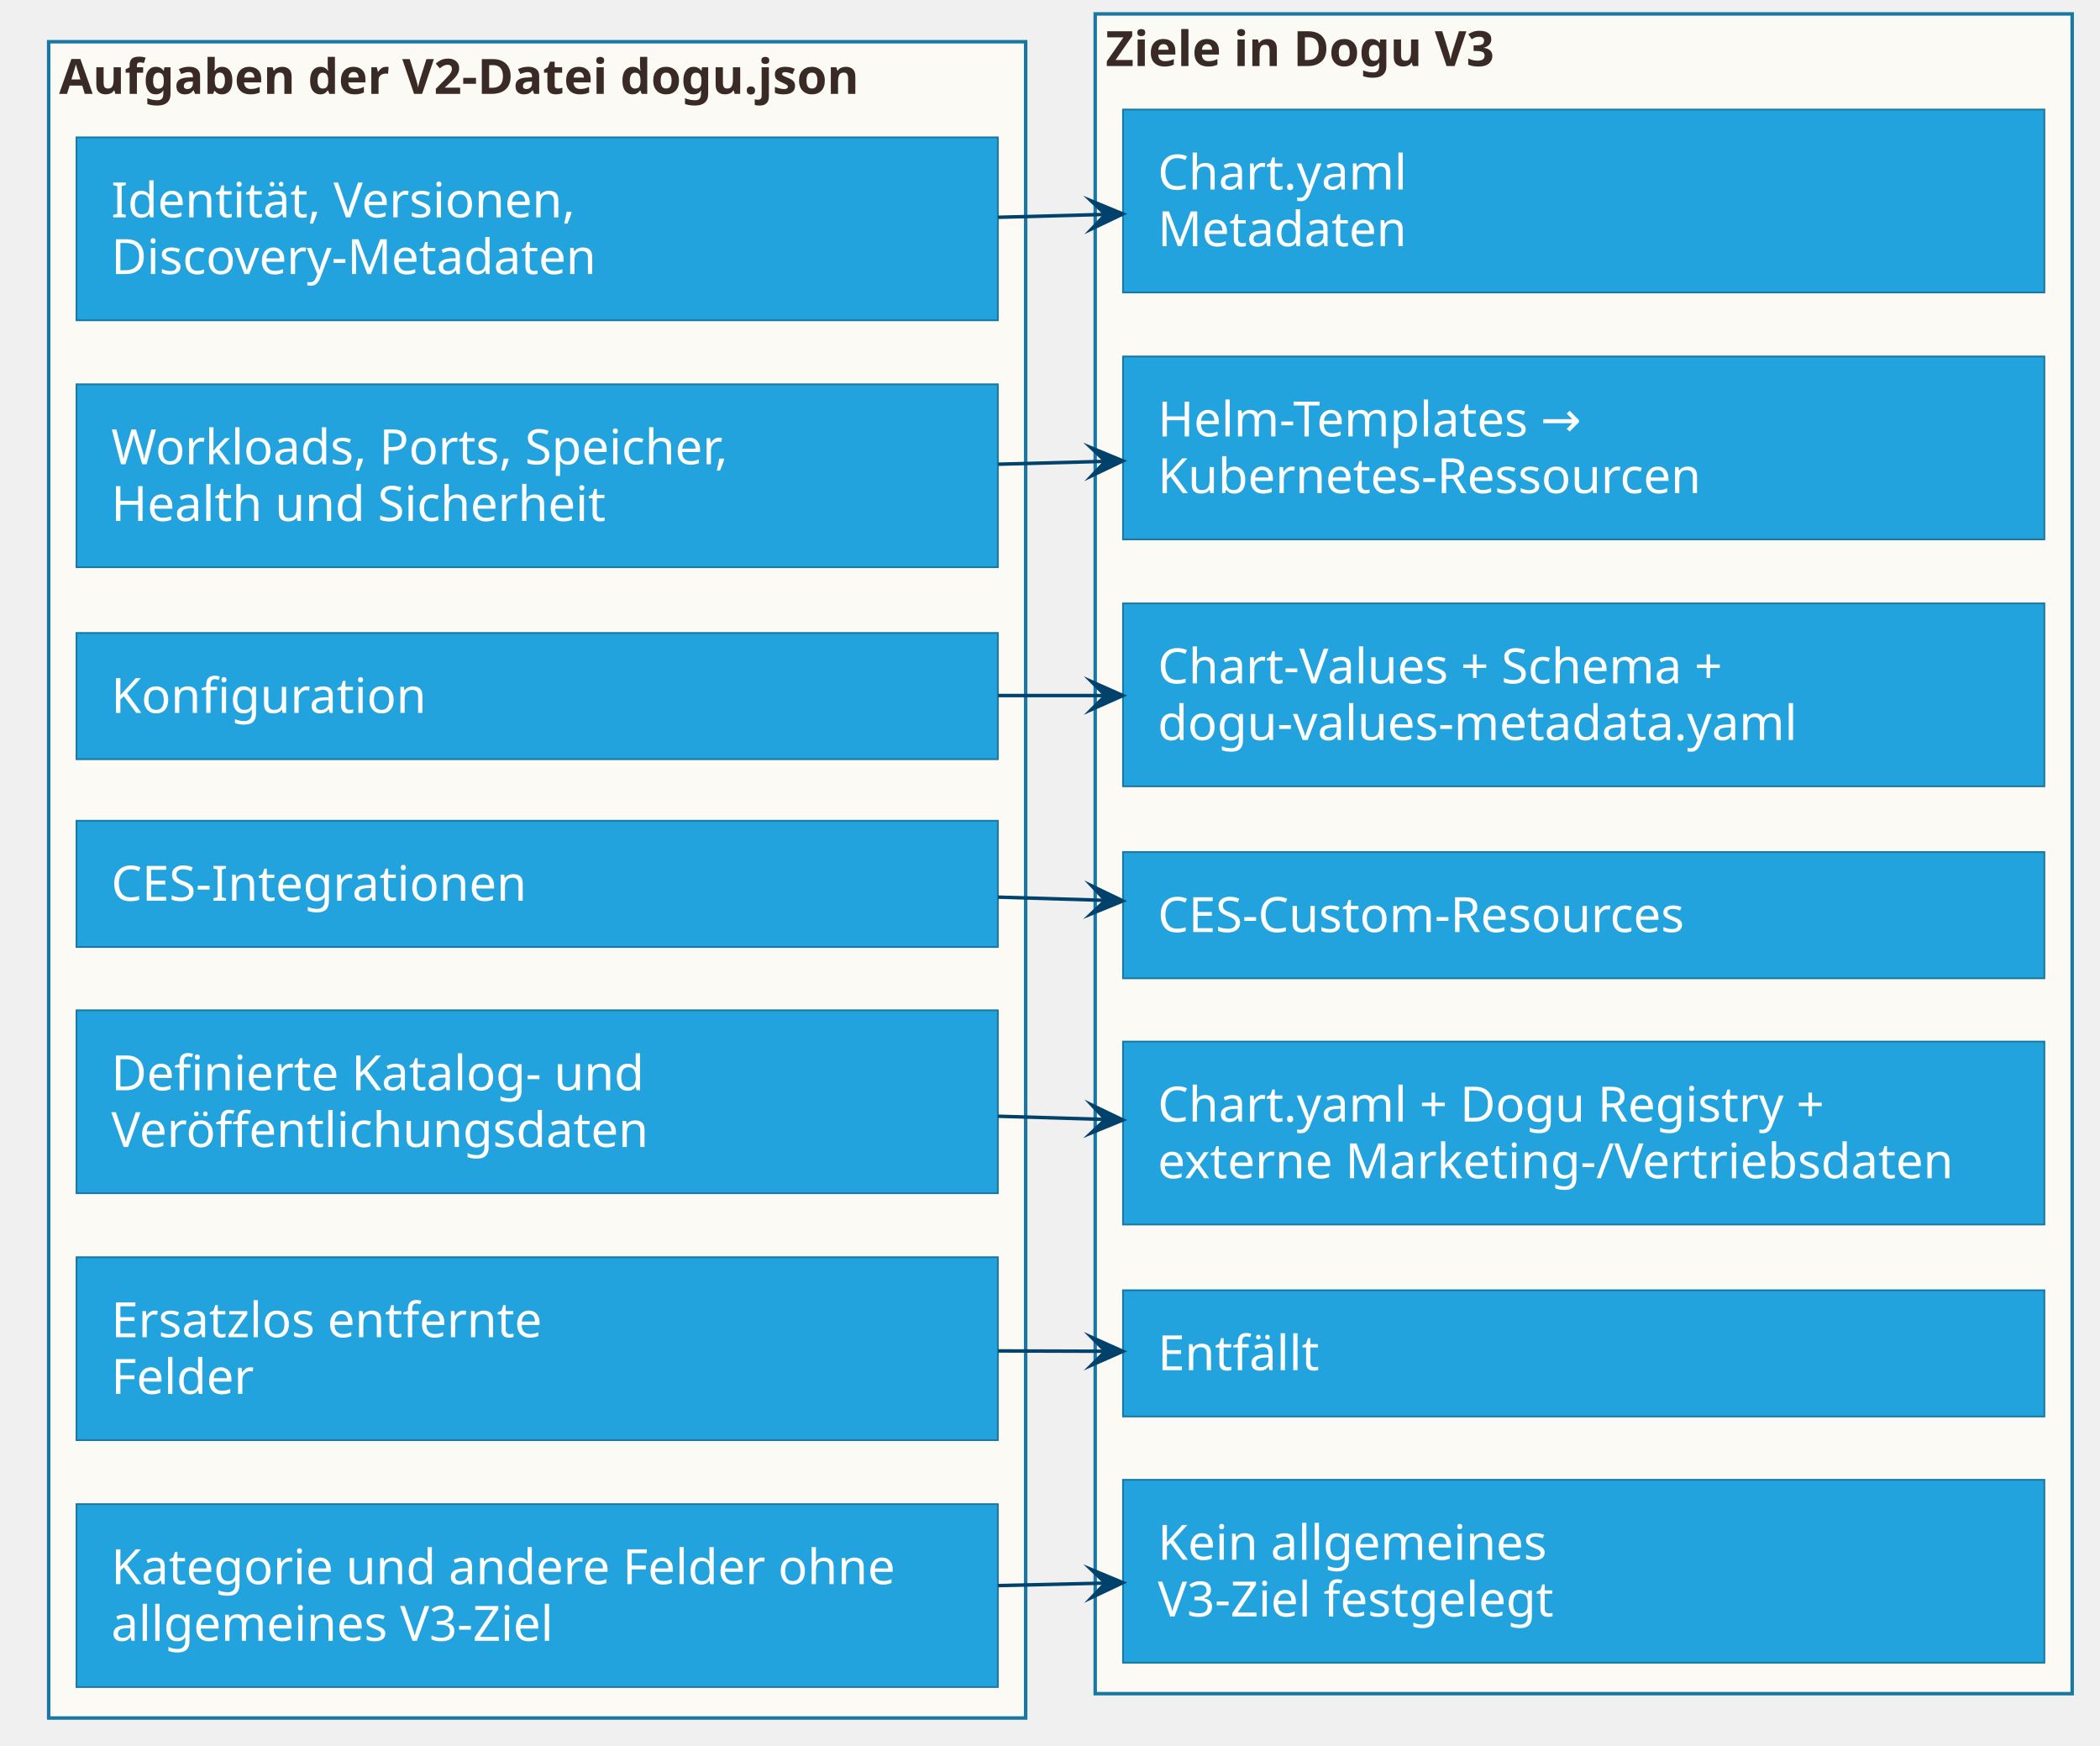
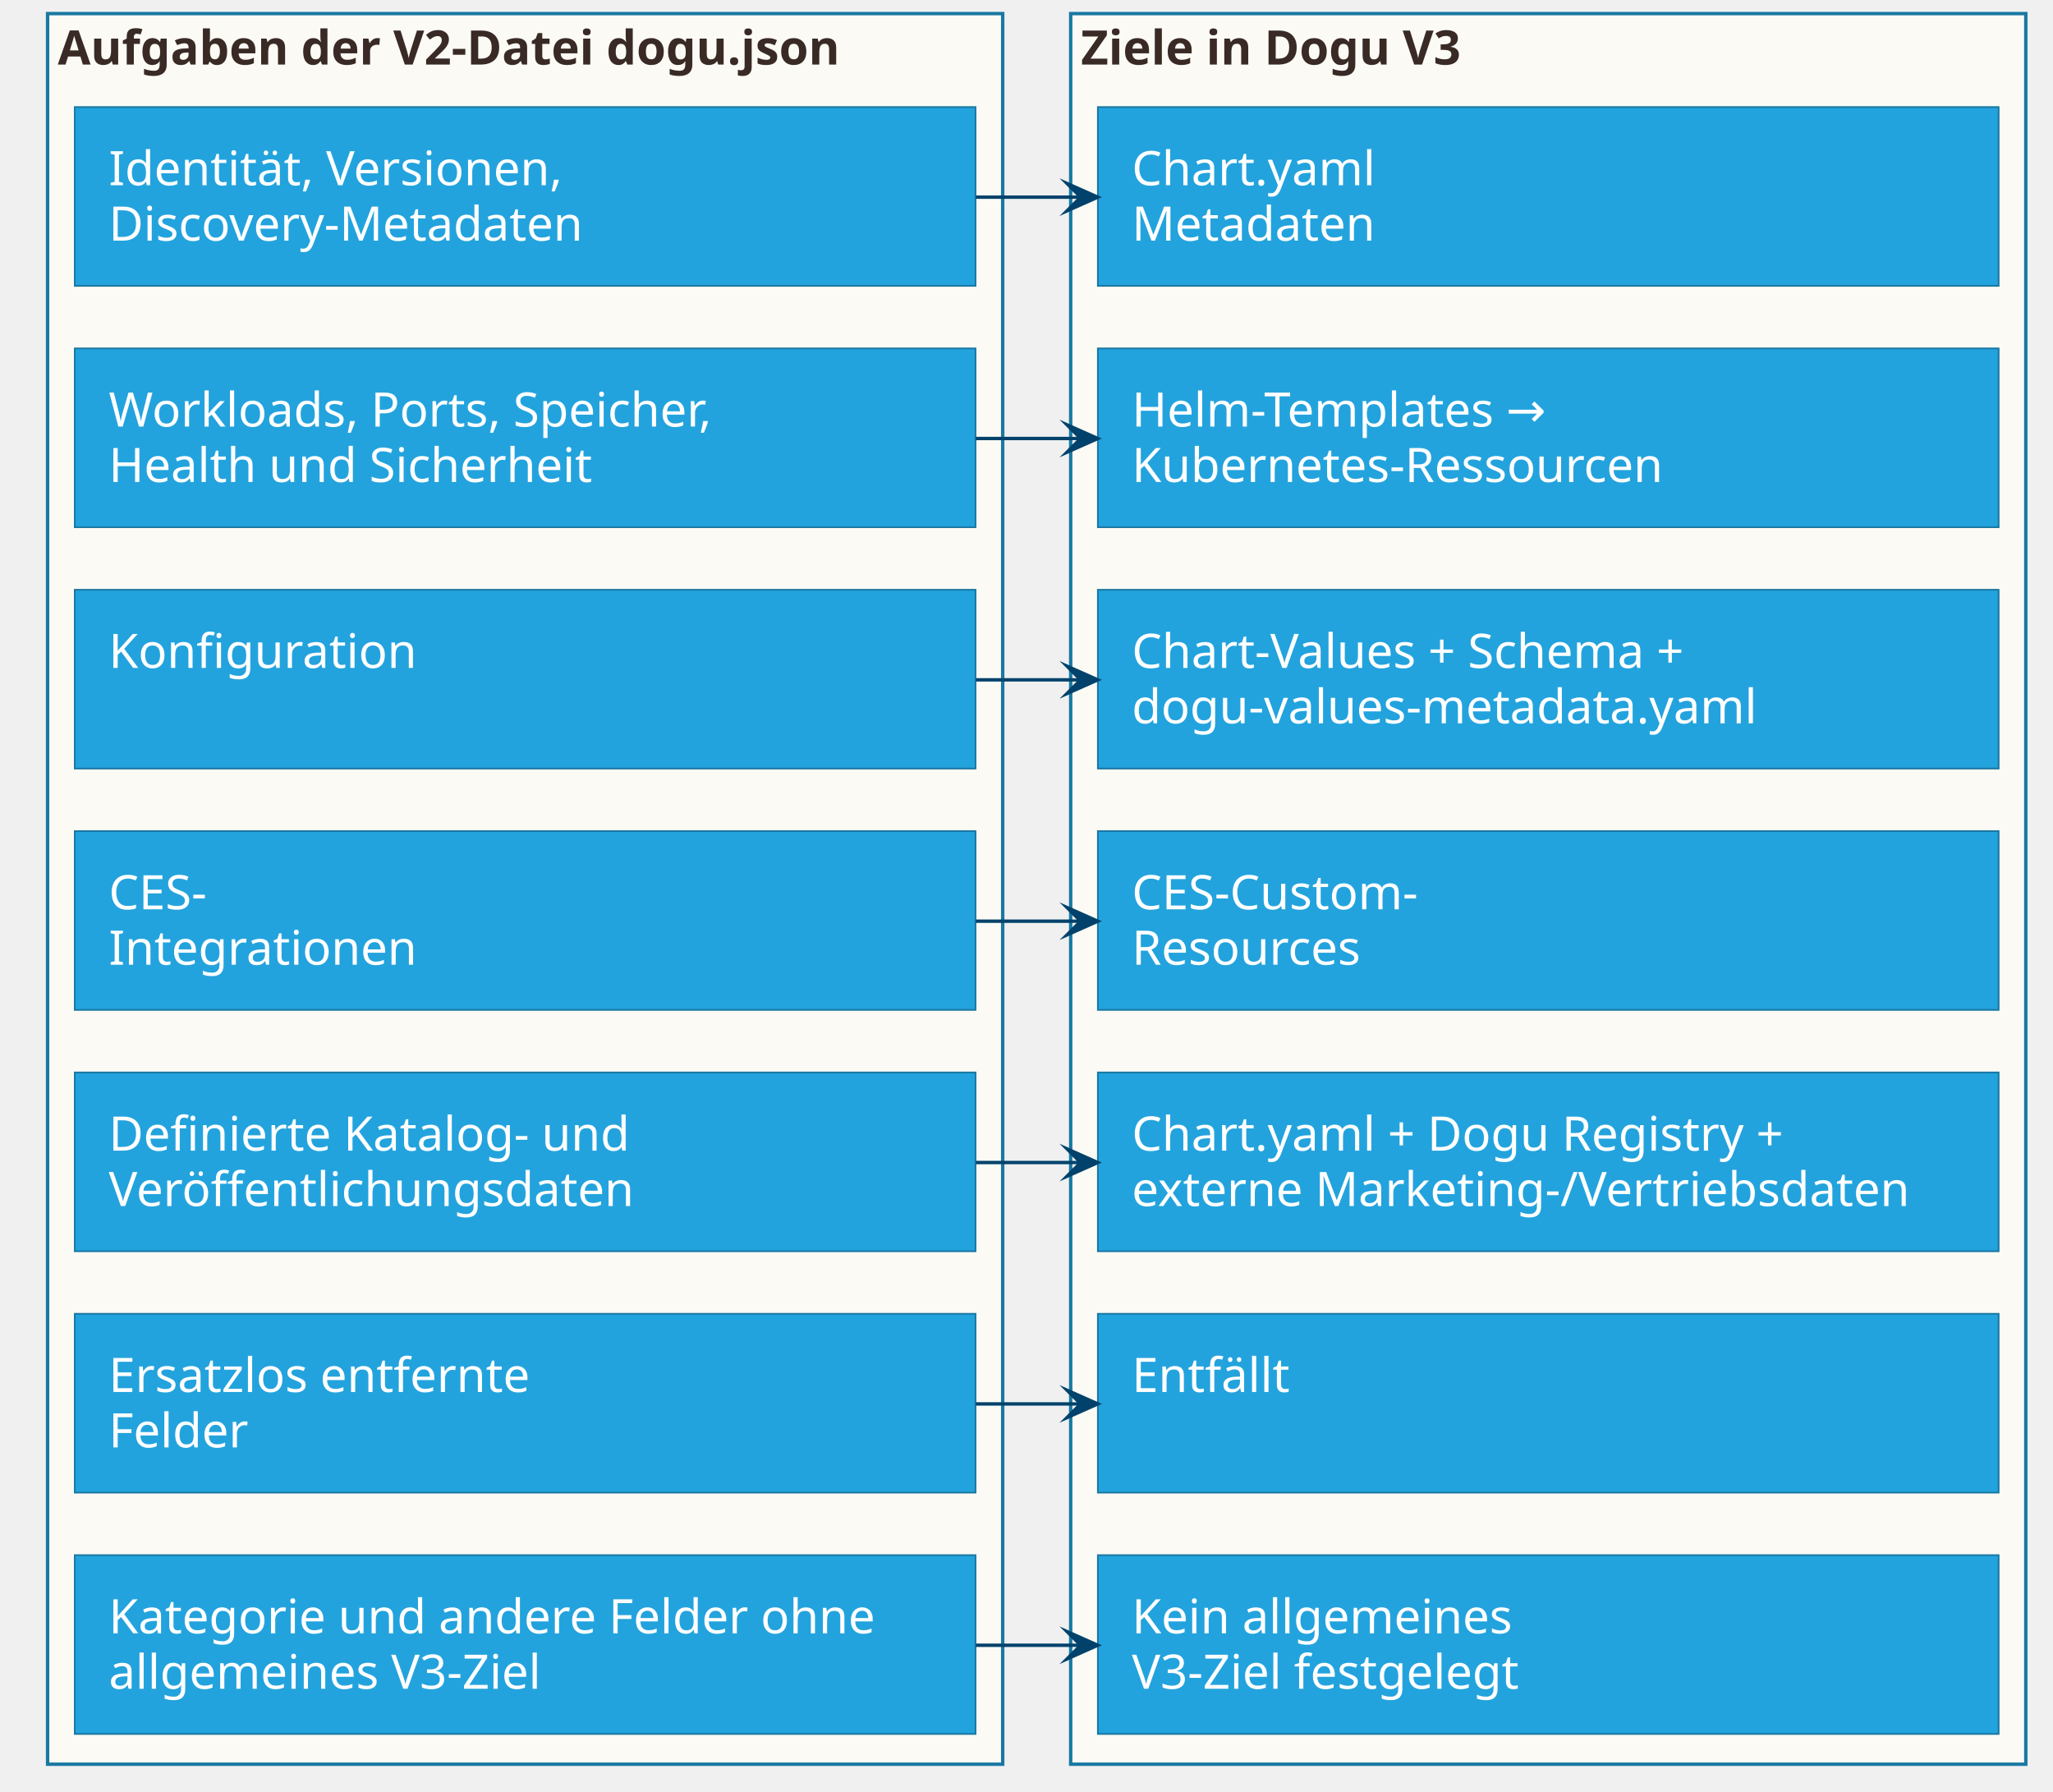
- <svg xmlns="http://www.w3.org/2000/svg" contentStyleType="text/css" data-diagram-type="DESCRIPTION" height="502px" preserveAspectRatio="none" style="width:604px;height:502px;background:#FFFFFF;" version="1.1" viewBox="0 0 604 502" width="604px" zoomAndPan="magnify">
+ <svg xmlns="http://www.w3.org/2000/svg" contentStyleType="text/css" data-diagram-type="DESCRIPTION" height="527px" preserveAspectRatio="none" style="width:604px;height:527px;background:#FFFFFF;" version="1.1" viewBox="0 0 604 527" width="604px" zoomAndPan="magnify">
  <defs />
  <g>
    <g class="cluster" data-qualified-name="v2" data-source-line="29" id="ent0001">
-       <rect fill="#FCFAF4" height="482" style="stroke:#1978A3;stroke-width:1;" width="281" x="14" y="12" />
-       <text fill="#392A25" font-family="sans-serif" font-size="14" font-weight="700" lengthAdjust="spacing" textLength="262.992" x="17" y="26.995">Aufgaben der V2-Datei dogu.json</text>
+       <rect fill="#FCFAF4" height="515" style="stroke:#1978A3;stroke-width:1;" width="281" x="14" y="4" />
+       <text fill="#392A25" font-family="sans-serif" font-size="14" font-weight="700" lengthAdjust="spacing" textLength="262.992" x="17" y="18.995">Aufgaben der V2-Datei dogu.json</text>
    </g>
    <g class="cluster" data-qualified-name="v3" data-source-line="46" id="ent0015">
-       <rect fill="#FCFAF4" height="483" style="stroke:#1978A3;stroke-width:1;" width="281" x="315" y="4" />
+       <rect fill="#FCFAF4" height="515" style="stroke:#1978A3;stroke-width:1;" width="281" x="315" y="4" />
      <text fill="#392A25" font-family="sans-serif" font-size="14" font-weight="700" lengthAdjust="spacing" textLength="129.931" x="318" y="18.995">Ziele in Dogu V3</text>
    </g>
    <g class="entity" data-qualified-name="v2.a" data-source-line="30" id="ent0002">
-       <rect fill="#23A3DD" height="52.594" style="stroke:#1978A3;stroke-width:0.5;" width="265" x="22" y="39.5" />
-       <text fill="#FFFFFF" font-family="sans-serif" font-size="14" lengthAdjust="spacing" textLength="142.844" x="32" y="62.495">Identität, Versionen,</text>
-       <text fill="#FFFFFF" font-family="sans-serif" font-size="14" lengthAdjust="spacing" textLength="149.42" x="32" y="78.792">Discovery-Metadaten</text>
+       <rect fill="#23A3DD" height="52.594" style="stroke:#1978A3;stroke-width:0.5;" width="265" x="22" y="31.5" />
+       <text fill="#FFFFFF" font-family="sans-serif" font-size="14" lengthAdjust="spacing" textLength="142.844" x="32" y="54.495">Identität, Versionen,</text>
+       <text fill="#FFFFFF" font-family="sans-serif" font-size="14" lengthAdjust="spacing" textLength="149.42" x="32" y="70.792">Discovery-Metadaten</text>
    </g>
    <g class="entity" data-qualified-name="v2.b" data-source-line="31" id="ent0003">
-       <rect fill="#23A3DD" height="52.594" style="stroke:#1978A3;stroke-width:0.5;" width="265" x="22" y="110.5" />
-       <text fill="#FFFFFF" font-family="sans-serif" font-size="14" lengthAdjust="spacing" textLength="192.5" x="32" y="133.495">Workloads, Ports, Speicher,</text>
-       <text fill="#FFFFFF" font-family="sans-serif" font-size="14" lengthAdjust="spacing" textLength="152.086" x="32" y="149.792">Health und Sicherheit</text>
+       <rect fill="#23A3DD" height="52.594" style="stroke:#1978A3;stroke-width:0.5;" width="265" x="22" y="102.5" />
+       <text fill="#FFFFFF" font-family="sans-serif" font-size="14" lengthAdjust="spacing" textLength="192.5" x="32" y="125.495">Workloads, Ports, Speicher,</text>
+       <text fill="#FFFFFF" font-family="sans-serif" font-size="14" lengthAdjust="spacing" textLength="152.086" x="32" y="141.792">Health und Sicherheit</text>
    </g>
    <g class="entity" data-qualified-name="v2.c" data-source-line="32" id="ent0004">
-       <rect fill="#23A3DD" height="36.297" style="stroke:#1978A3;stroke-width:0.5;" width="265" x="22" y="182" />
-       <text fill="#FFFFFF" font-family="sans-serif" font-size="14" lengthAdjust="spacing" textLength="94.35" x="32" y="204.995">Konfiguration</text>
+       <rect fill="#23A3DD" height="52.594" style="stroke:#1978A3;stroke-width:0.5;" width="265" x="22" y="173.5" />
+       <text fill="#FFFFFF" font-family="sans-serif" font-size="14" lengthAdjust="spacing" textLength="94.35" x="32" y="196.495">Konfiguration</text>
+       <text fill="#FFFFFF" font-family="sans-serif" font-size="14" lengthAdjust="spacing" textLength="4.45" x="32" y="212.792"> </text>
    </g>
    <g class="entity" data-qualified-name="v2.d" data-source-line="33" id="ent0005">
-       <rect fill="#23A3DD" height="36.297" style="stroke:#1978A3;stroke-width:0.5;" width="265" x="22" y="236" />
-       <text fill="#FFFFFF" font-family="sans-serif" font-size="14" lengthAdjust="spacing" textLength="127.189" x="32" y="258.995">CES-Integrationen</text>
+       <rect fill="#23A3DD" height="52.594" style="stroke:#1978A3;stroke-width:0.5;" width="265" x="22" y="244.5" />
+       <text fill="#FFFFFF" font-family="sans-serif" font-size="14" lengthAdjust="spacing" textLength="32.56" x="32" y="267.495">CES-</text>
+       <text fill="#FFFFFF" font-family="sans-serif" font-size="14" lengthAdjust="spacing" textLength="94.63" x="32" y="283.792">Integrationen</text>
    </g>
    <g class="entity" data-qualified-name="v2.e" data-source-line="34" id="ent0006">
-       <rect fill="#23A3DD" height="52.594" style="stroke:#1978A3;stroke-width:0.5;" width="265" x="22" y="290.5" />
-       <text fill="#FFFFFF" font-family="sans-serif" font-size="14" lengthAdjust="spacing" textLength="163.201" x="32" y="313.495">Definierte Katalog- und</text>
-       <text fill="#FFFFFF" font-family="sans-serif" font-size="14" lengthAdjust="spacing" textLength="164.062" x="32" y="329.792">Veröffentlichungsdaten</text>
+       <rect fill="#23A3DD" height="52.594" style="stroke:#1978A3;stroke-width:0.5;" width="265" x="22" y="315.5" />
+       <text fill="#FFFFFF" font-family="sans-serif" font-size="14" lengthAdjust="spacing" textLength="163.201" x="32" y="338.495">Definierte Katalog- und</text>
+       <text fill="#FFFFFF" font-family="sans-serif" font-size="14" lengthAdjust="spacing" textLength="164.062" x="32" y="354.792">Veröffentlichungsdaten</text>
    </g>
    <g class="entity" data-qualified-name="v2.f" data-source-line="35" id="ent0007">
-       <rect fill="#23A3DD" height="52.594" style="stroke:#1978A3;stroke-width:0.5;" width="265" x="22" y="361.5" />
-       <text fill="#FFFFFF" font-family="sans-serif" font-size="14" lengthAdjust="spacing" textLength="132.761" x="32" y="384.495">Ersatzlos entfernte</text>
-       <text fill="#FFFFFF" font-family="sans-serif" font-size="14" lengthAdjust="spacing" textLength="43.812" x="32" y="400.792">Felder</text>
+       <rect fill="#23A3DD" height="52.594" style="stroke:#1978A3;stroke-width:0.5;" width="265" x="22" y="386.5" />
+       <text fill="#FFFFFF" font-family="sans-serif" font-size="14" lengthAdjust="spacing" textLength="132.761" x="32" y="409.495">Ersatzlos entfernte</text>
+       <text fill="#FFFFFF" font-family="sans-serif" font-size="14" lengthAdjust="spacing" textLength="43.812" x="32" y="425.792">Felder</text>
    </g>
    <g class="entity" data-qualified-name="v2.g" data-source-line="36" id="ent0008">
-       <rect fill="#23A3DD" height="52.594" style="stroke:#1978A3;stroke-width:0.5;" width="265" x="22" y="432.5" />
-       <text fill="#FFFFFF" font-family="sans-serif" font-size="14" lengthAdjust="spacing" textLength="240.065" x="32" y="455.495">Kategorie und andere Felder ohne</text>
-       <text fill="#FFFFFF" font-family="sans-serif" font-size="14" lengthAdjust="spacing" textLength="138.749" x="32" y="471.792">allgemeines V3-Ziel</text>
+       <rect fill="#23A3DD" height="52.594" style="stroke:#1978A3;stroke-width:0.5;" width="265" x="22" y="457.5" />
+       <text fill="#FFFFFF" font-family="sans-serif" font-size="14" lengthAdjust="spacing" textLength="240.065" x="32" y="480.495">Kategorie und andere Felder ohne</text>
+       <text fill="#FFFFFF" font-family="sans-serif" font-size="14" lengthAdjust="spacing" textLength="138.749" x="32" y="496.792">allgemeines V3-Ziel</text>
    </g>
    <g class="entity" data-qualified-name="v3.chart" data-source-line="47" id="ent0016">
      <rect fill="#23A3DD" height="52.594" style="stroke:#1978A3;stroke-width:0.5;" width="265" x="323" y="31.5" />
      <text fill="#FFFFFF" font-family="sans-serif" font-size="14" lengthAdjust="spacing" textLength="77.314" x="333" y="54.495">Chart.yaml</text>
      <text fill="#FFFFFF" font-family="sans-serif" font-size="14" lengthAdjust="spacing" textLength="75.202" x="333" y="70.792">Metadaten</text>
    </g>
    <g class="entity" data-qualified-name="v3.helm" data-source-line="48" id="ent0017">
      <rect fill="#23A3DD" height="52.594" style="stroke:#1978A3;stroke-width:0.5;" width="265" x="323" y="102.5" />
      <text fill="#FFFFFF" font-family="sans-serif" font-size="14" lengthAdjust="spacing" textLength="131.455" x="333" y="125.495">Helm-Templates →</text>
      <text fill="#FFFFFF" font-family="sans-serif" font-size="14" lengthAdjust="spacing" textLength="166.551" x="333" y="141.792">Kubernetes-Ressourcen</text>
    </g>
    <g class="entity" data-qualified-name="v3.config" data-source-line="49" id="ent0018">
      <rect fill="#23A3DD" height="52.594" style="stroke:#1978A3;stroke-width:0.5;" width="265" x="323" y="173.5" />
      <text fill="#FFFFFF" font-family="sans-serif" font-size="14" lengthAdjust="spacing" textLength="183.449" x="333" y="196.495">Chart-Values + Schema +</text>
      <text fill="#FFFFFF" font-family="sans-serif" font-size="14" lengthAdjust="spacing" textLength="197.545" x="333" y="212.792">dogu-values-metadata.yaml</text>
    </g>
    <g class="entity" data-qualified-name="v3.ces" data-source-line="50" id="ent0019">
-       <rect fill="#23A3DD" height="36.297" style="stroke:#1978A3;stroke-width:0.5;" width="265" x="323" y="245" />
-       <text fill="#FFFFFF" font-family="sans-serif" font-size="14" lengthAdjust="spacing" textLength="163.68" x="333" y="267.995">CES-Custom-Resources</text>
+       <rect fill="#23A3DD" height="52.594" style="stroke:#1978A3;stroke-width:0.5;" width="265" x="323" y="244.5" />
+       <text fill="#FFFFFF" font-family="sans-serif" font-size="14" lengthAdjust="spacing" textLength="91.246" x="333" y="267.495">CES-Custom-</text>
+       <text fill="#FFFFFF" font-family="sans-serif" font-size="14" lengthAdjust="spacing" textLength="72.434" x="333" y="283.792">Resources</text>
    </g>
    <g class="entity" data-qualified-name="v3.registry" data-source-line="51" id="ent0020">
-       <rect fill="#23A3DD" height="52.594" style="stroke:#1978A3;stroke-width:0.5;" width="265" x="323" y="299.5" />
-       <text fill="#FFFFFF" font-family="sans-serif" font-size="14" lengthAdjust="spacing" textLength="213.623" x="333" y="322.495">Chart.yaml + Dogu Registry +</text>
-       <text fill="#FFFFFF" font-family="sans-serif" font-size="14" lengthAdjust="spacing" textLength="243.052" x="333" y="338.792">externe Marketing-/Vertriebsdaten</text>
+       <rect fill="#23A3DD" height="52.594" style="stroke:#1978A3;stroke-width:0.5;" width="265" x="323" y="315.5" />
+       <text fill="#FFFFFF" font-family="sans-serif" font-size="14" lengthAdjust="spacing" textLength="213.623" x="333" y="338.495">Chart.yaml + Dogu Registry +</text>
+       <text fill="#FFFFFF" font-family="sans-serif" font-size="14" lengthAdjust="spacing" textLength="243.052" x="333" y="354.792">externe Marketing-/Vertriebsdaten</text>
    </g>
    <g class="entity" data-qualified-name="v3.removed" data-source-line="52" id="ent0021">
-       <rect fill="#23A3DD" height="36.297" style="stroke:#1978A3;stroke-width:0.5;" width="265" x="323" y="371" />
-       <text fill="#FFFFFF" font-family="sans-serif" font-size="14" lengthAdjust="spacing" textLength="49.984" x="333" y="393.995">Entfällt</text>
+       <rect fill="#23A3DD" height="52.594" style="stroke:#1978A3;stroke-width:0.5;" width="265" x="323" y="386.5" />
+       <text fill="#FFFFFF" font-family="sans-serif" font-size="14" lengthAdjust="spacing" textLength="49.984" x="333" y="409.495">Entfällt</text>
+       <text fill="#FFFFFF" font-family="sans-serif" font-size="14" lengthAdjust="spacing" textLength="4.45" x="333" y="425.792"> </text>
    </g>
    <g class="entity" data-qualified-name="v3.noGeneral" data-source-line="53" id="ent0022">
-       <rect fill="#23A3DD" height="52.594" style="stroke:#1978A3;stroke-width:0.5;" width="265" x="323" y="425.5" />
-       <text fill="#FFFFFF" font-family="sans-serif" font-size="14" lengthAdjust="spacing" textLength="119.786" x="333" y="448.495">Kein allgemeines</text>
-       <text fill="#FFFFFF" font-family="sans-serif" font-size="14" lengthAdjust="spacing" textLength="124.674" x="333" y="464.792">V3-Ziel festgelegt</text>
+       <rect fill="#23A3DD" height="52.594" style="stroke:#1978A3;stroke-width:0.5;" width="265" x="323" y="457.5" />
+       <text fill="#FFFFFF" font-family="sans-serif" font-size="14" lengthAdjust="spacing" textLength="119.786" x="333" y="480.495">Kein allgemeines</text>
+       <text fill="#FFFFFF" font-family="sans-serif" font-size="14" lengthAdjust="spacing" textLength="124.674" x="333" y="496.792">V3-Ziel festgelegt</text>
    </g>
    <g class="link" data-entity-1="ent0002" data-entity-2="ent0016" data-link-type="dependency" id="lnk29">
-       <polygon fill="#00426B" points="322.957,61.52,313.853,57.762,317.958,61.653,314.067,65.759,322.957,61.52" style="stroke:#00426B;stroke-width:1;stroke-linejoin:miter;stroke-miterlimit:10;" />
-       <path d="M287.081,62.479 C298.988,62.161 306.051,61.972 317.958,61.653" fill="none" style="stroke:#00426B;stroke-width:1;" />
+       <polygon fill="#00426B" points="322.957,58,313.957,54,317.957,58,313.957,62,322.957,58" style="stroke:#00426B;stroke-width:1;stroke-linejoin:miter;stroke-miterlimit:10;" />
+       <path d="M287.081,58 C298.988,58 306.05,58 317.957,58" fill="none" style="stroke:#00426B;stroke-width:1;" />
    </g>
    <g class="link" data-entity-1="ent0003" data-entity-2="ent0017" data-link-type="dependency" id="lnk30">
-       <polygon fill="#00426B" points="322.957,132.52,313.853,128.762,317.958,132.653,314.067,136.759,322.957,132.52" style="stroke:#00426B;stroke-width:1;stroke-linejoin:miter;stroke-miterlimit:10;" />
-       <path d="M287.081,133.479 C298.988,133.161 306.051,132.972 317.958,132.653" fill="none" style="stroke:#00426B;stroke-width:1;" />
+       <polygon fill="#00426B" points="322.957,129,313.957,125,317.957,129,313.957,133,322.957,129" style="stroke:#00426B;stroke-width:1;stroke-linejoin:miter;stroke-miterlimit:10;" />
+       <path d="M287.081,129 C298.988,129 306.05,129 317.957,129" fill="none" style="stroke:#00426B;stroke-width:1;" />
    </g>
    <g class="link" data-entity-1="ent0004" data-entity-2="ent0018" data-link-type="dependency" id="lnk31">
      <polygon fill="#00426B" points="322.957,200,313.957,196,317.957,200,313.957,204,322.957,200" style="stroke:#00426B;stroke-width:1;stroke-linejoin:miter;stroke-miterlimit:10;" />
      <path d="M287.081,200 C298.988,200 306.05,200 317.957,200" fill="none" style="stroke:#00426B;stroke-width:1;" />
    </g>
    <g class="link" data-entity-1="ent0005" data-entity-2="ent0019" data-link-type="dependency" id="lnk32">
-       <polygon fill="#00426B" points="322.957,259.041,314.081,254.772,317.959,258.89,313.84,262.768,322.957,259.041" style="stroke:#00426B;stroke-width:1;stroke-linejoin:miter;stroke-miterlimit:10;" />
-       <path d="M287.081,257.961 C298.988,258.319 306.052,258.532 317.959,258.89" fill="none" style="stroke:#00426B;stroke-width:1;" />
+       <polygon fill="#00426B" points="322.957,271,313.957,267,317.957,271,313.957,275,322.957,271" style="stroke:#00426B;stroke-width:1;stroke-linejoin:miter;stroke-miterlimit:10;" />
+       <path d="M287.081,271 C298.988,271 306.05,271 317.957,271" fill="none" style="stroke:#00426B;stroke-width:1;" />
    </g>
    <g class="link" data-entity-1="ent0006" data-entity-2="ent0020" data-link-type="dependency" id="lnk33">
-       <polygon fill="#00426B" points="322.957,322.041,314.081,317.772,317.959,321.89,313.84,325.768,322.957,322.041" style="stroke:#00426B;stroke-width:1;stroke-linejoin:miter;stroke-miterlimit:10;" />
-       <path d="M287.081,320.961 C298.988,321.319 306.052,321.532 317.959,321.89" fill="none" style="stroke:#00426B;stroke-width:1;" />
+       <polygon fill="#00426B" points="322.957,342,313.957,338,317.957,342,313.957,346,322.957,342" style="stroke:#00426B;stroke-width:1;stroke-linejoin:miter;stroke-miterlimit:10;" />
+       <path d="M287.081,342 C298.988,342 306.05,342 317.957,342" fill="none" style="stroke:#00426B;stroke-width:1;" />
    </g>
    <g class="link" data-entity-1="ent0007" data-entity-2="ent0021" data-link-type="dependency" id="lnk34">
-       <polygon fill="#00426B" points="322.957,388.56,313.97,384.53,317.957,388.543,313.943,392.53,322.957,388.56" style="stroke:#00426B;stroke-width:1;stroke-linejoin:miter;stroke-miterlimit:10;" />
-       <path d="M287.081,388.44 C298.988,388.48 306.05,388.503 317.957,388.543" fill="none" style="stroke:#00426B;stroke-width:1;" />
+       <polygon fill="#00426B" points="322.957,413,313.957,409,317.957,413,313.957,417,322.957,413" style="stroke:#00426B;stroke-width:1;stroke-linejoin:miter;stroke-miterlimit:10;" />
+       <path d="M287.081,413 C298.988,413 306.05,413 317.957,413" fill="none" style="stroke:#00426B;stroke-width:1;" />
    </g>
    <g class="link" data-entity-1="ent0008" data-entity-2="ent0022" data-link-type="dependency" id="lnk35">
-       <polygon fill="#00426B" points="322.957,455.08,313.865,451.291,317.958,455.197,314.053,459.289,322.957,455.08" style="stroke:#00426B;stroke-width:1;stroke-linejoin:miter;stroke-miterlimit:10;" />
-       <path d="M287.081,455.92 C298.988,455.641 306.051,455.475 317.958,455.197" fill="none" style="stroke:#00426B;stroke-width:1;" />
+       <polygon fill="#00426B" points="322.957,484,313.957,480,317.957,484,313.957,488,322.957,484" style="stroke:#00426B;stroke-width:1;stroke-linejoin:miter;stroke-miterlimit:10;" />
+       <path d="M287.081,484 C298.988,484 306.05,484 317.957,484" fill="none" style="stroke:#00426B;stroke-width:1;" />
    </g>
  </g>
</svg>
